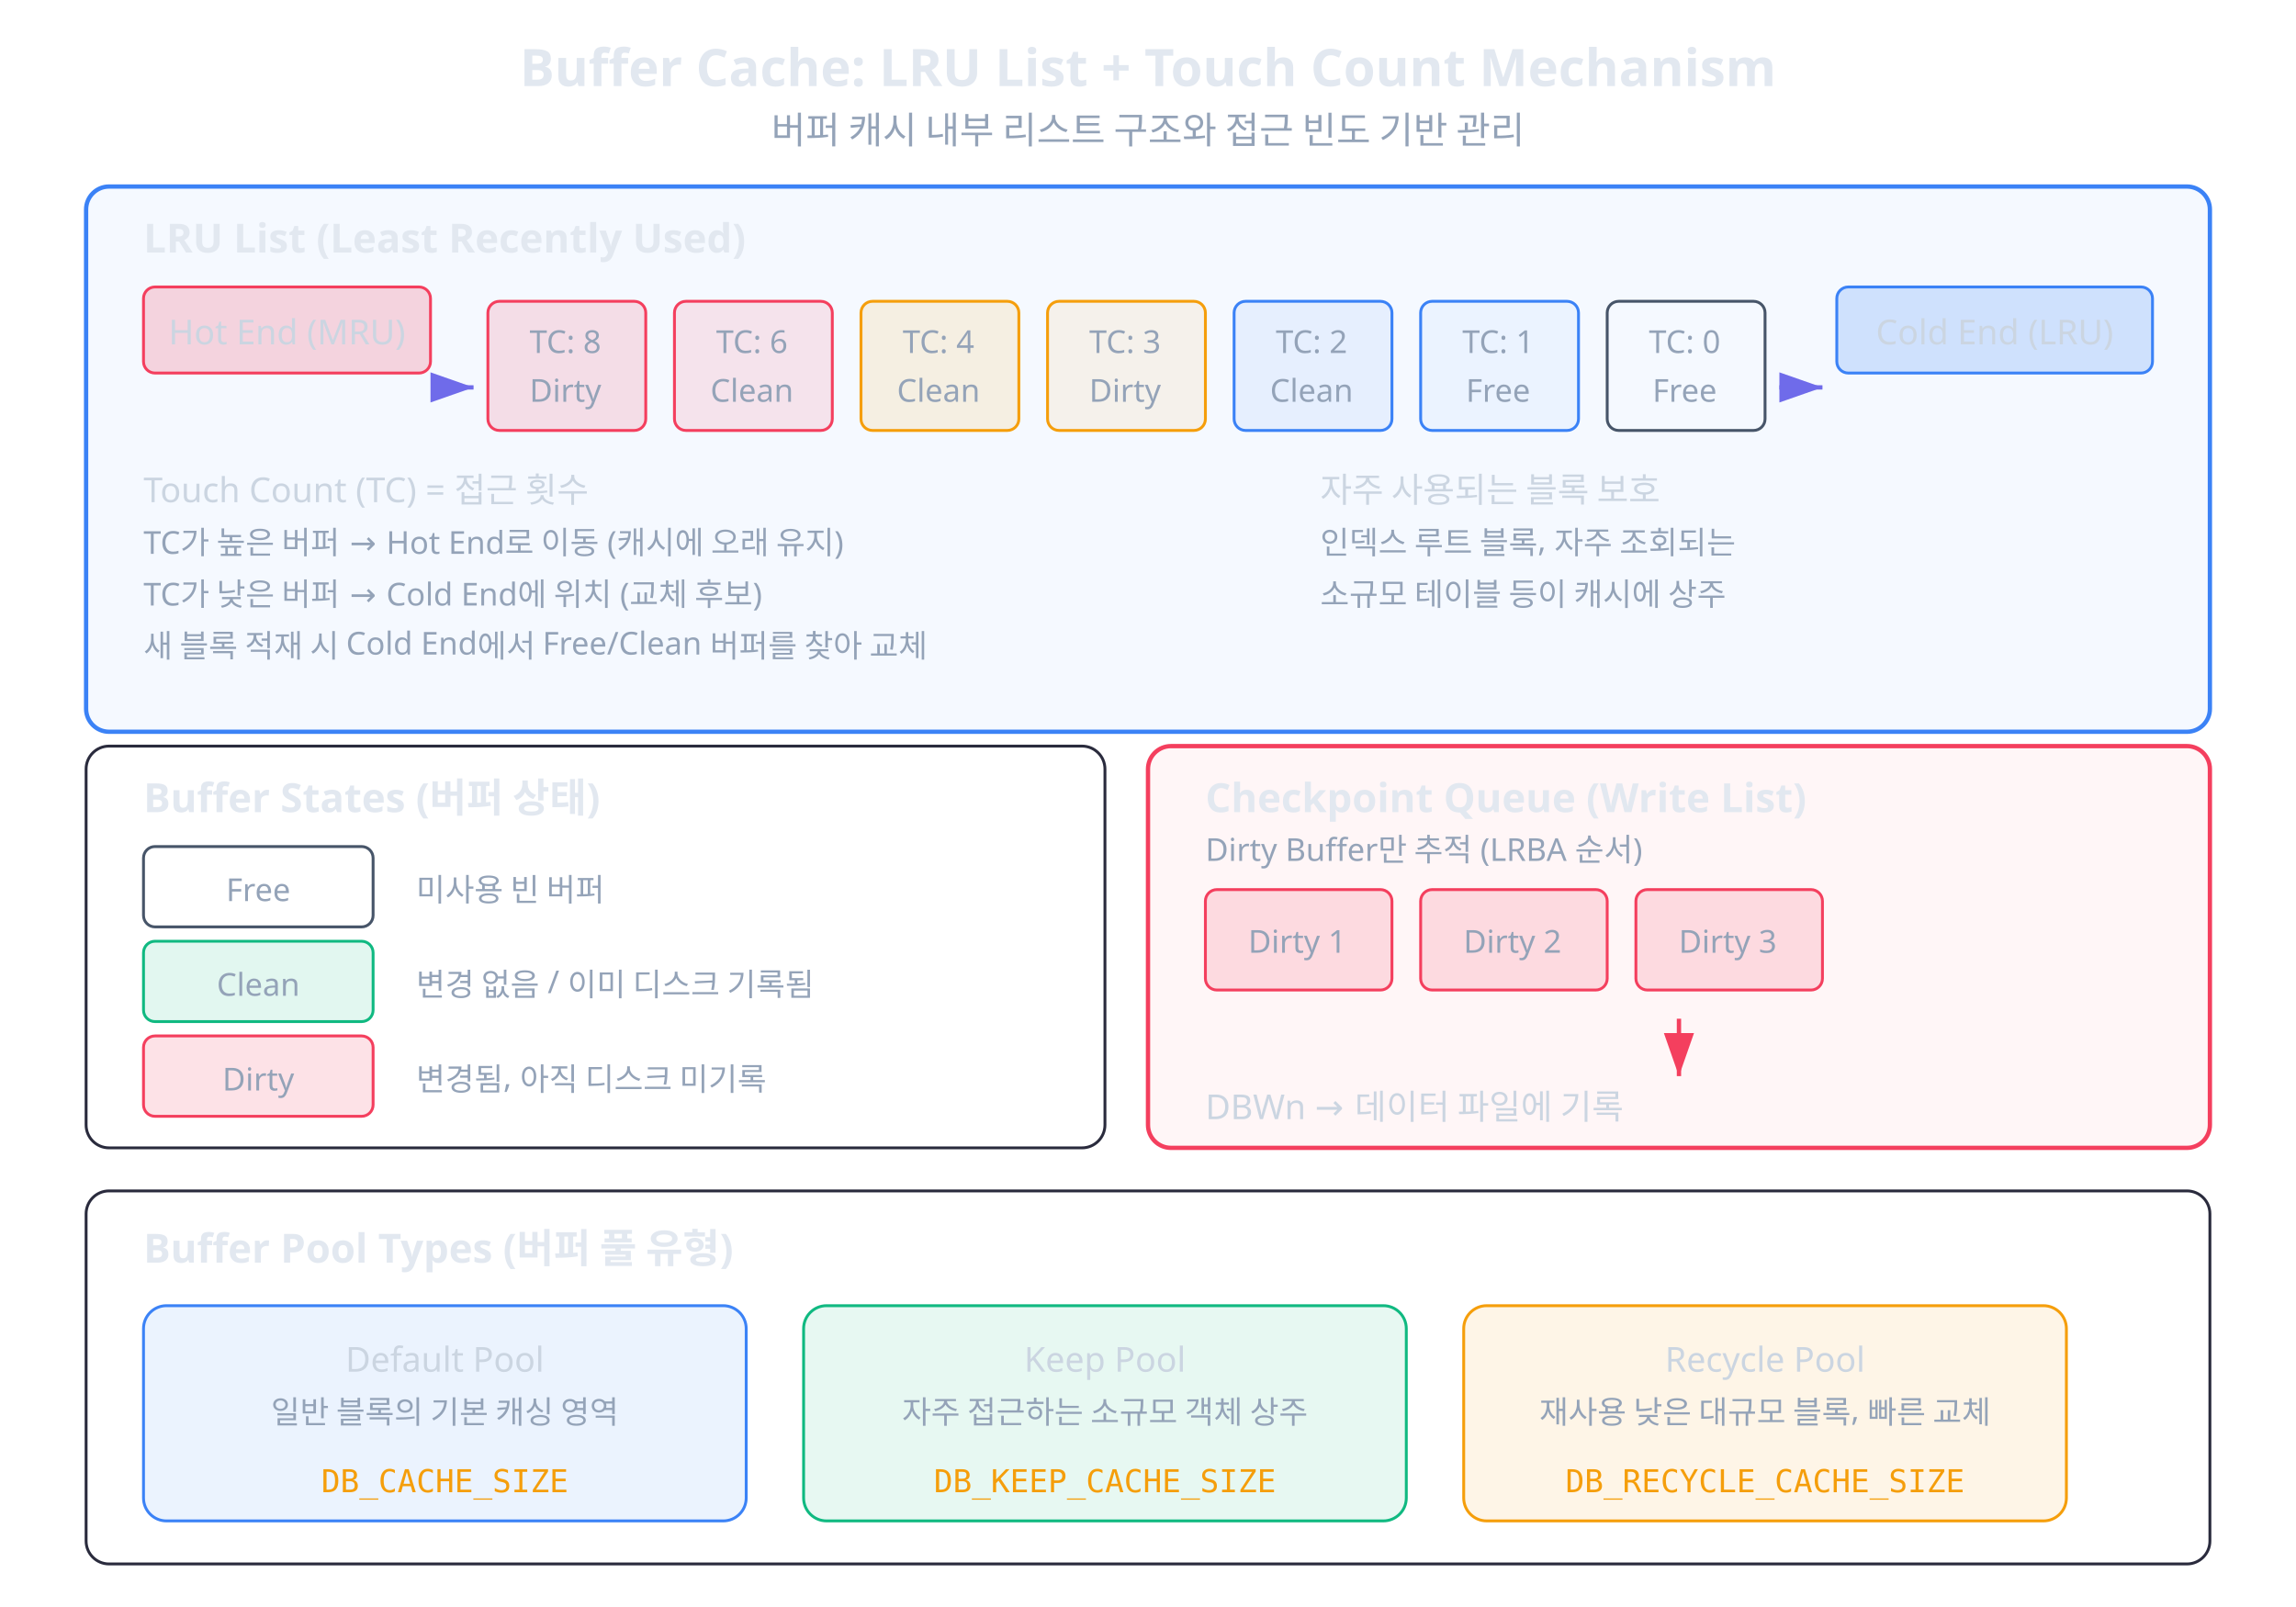
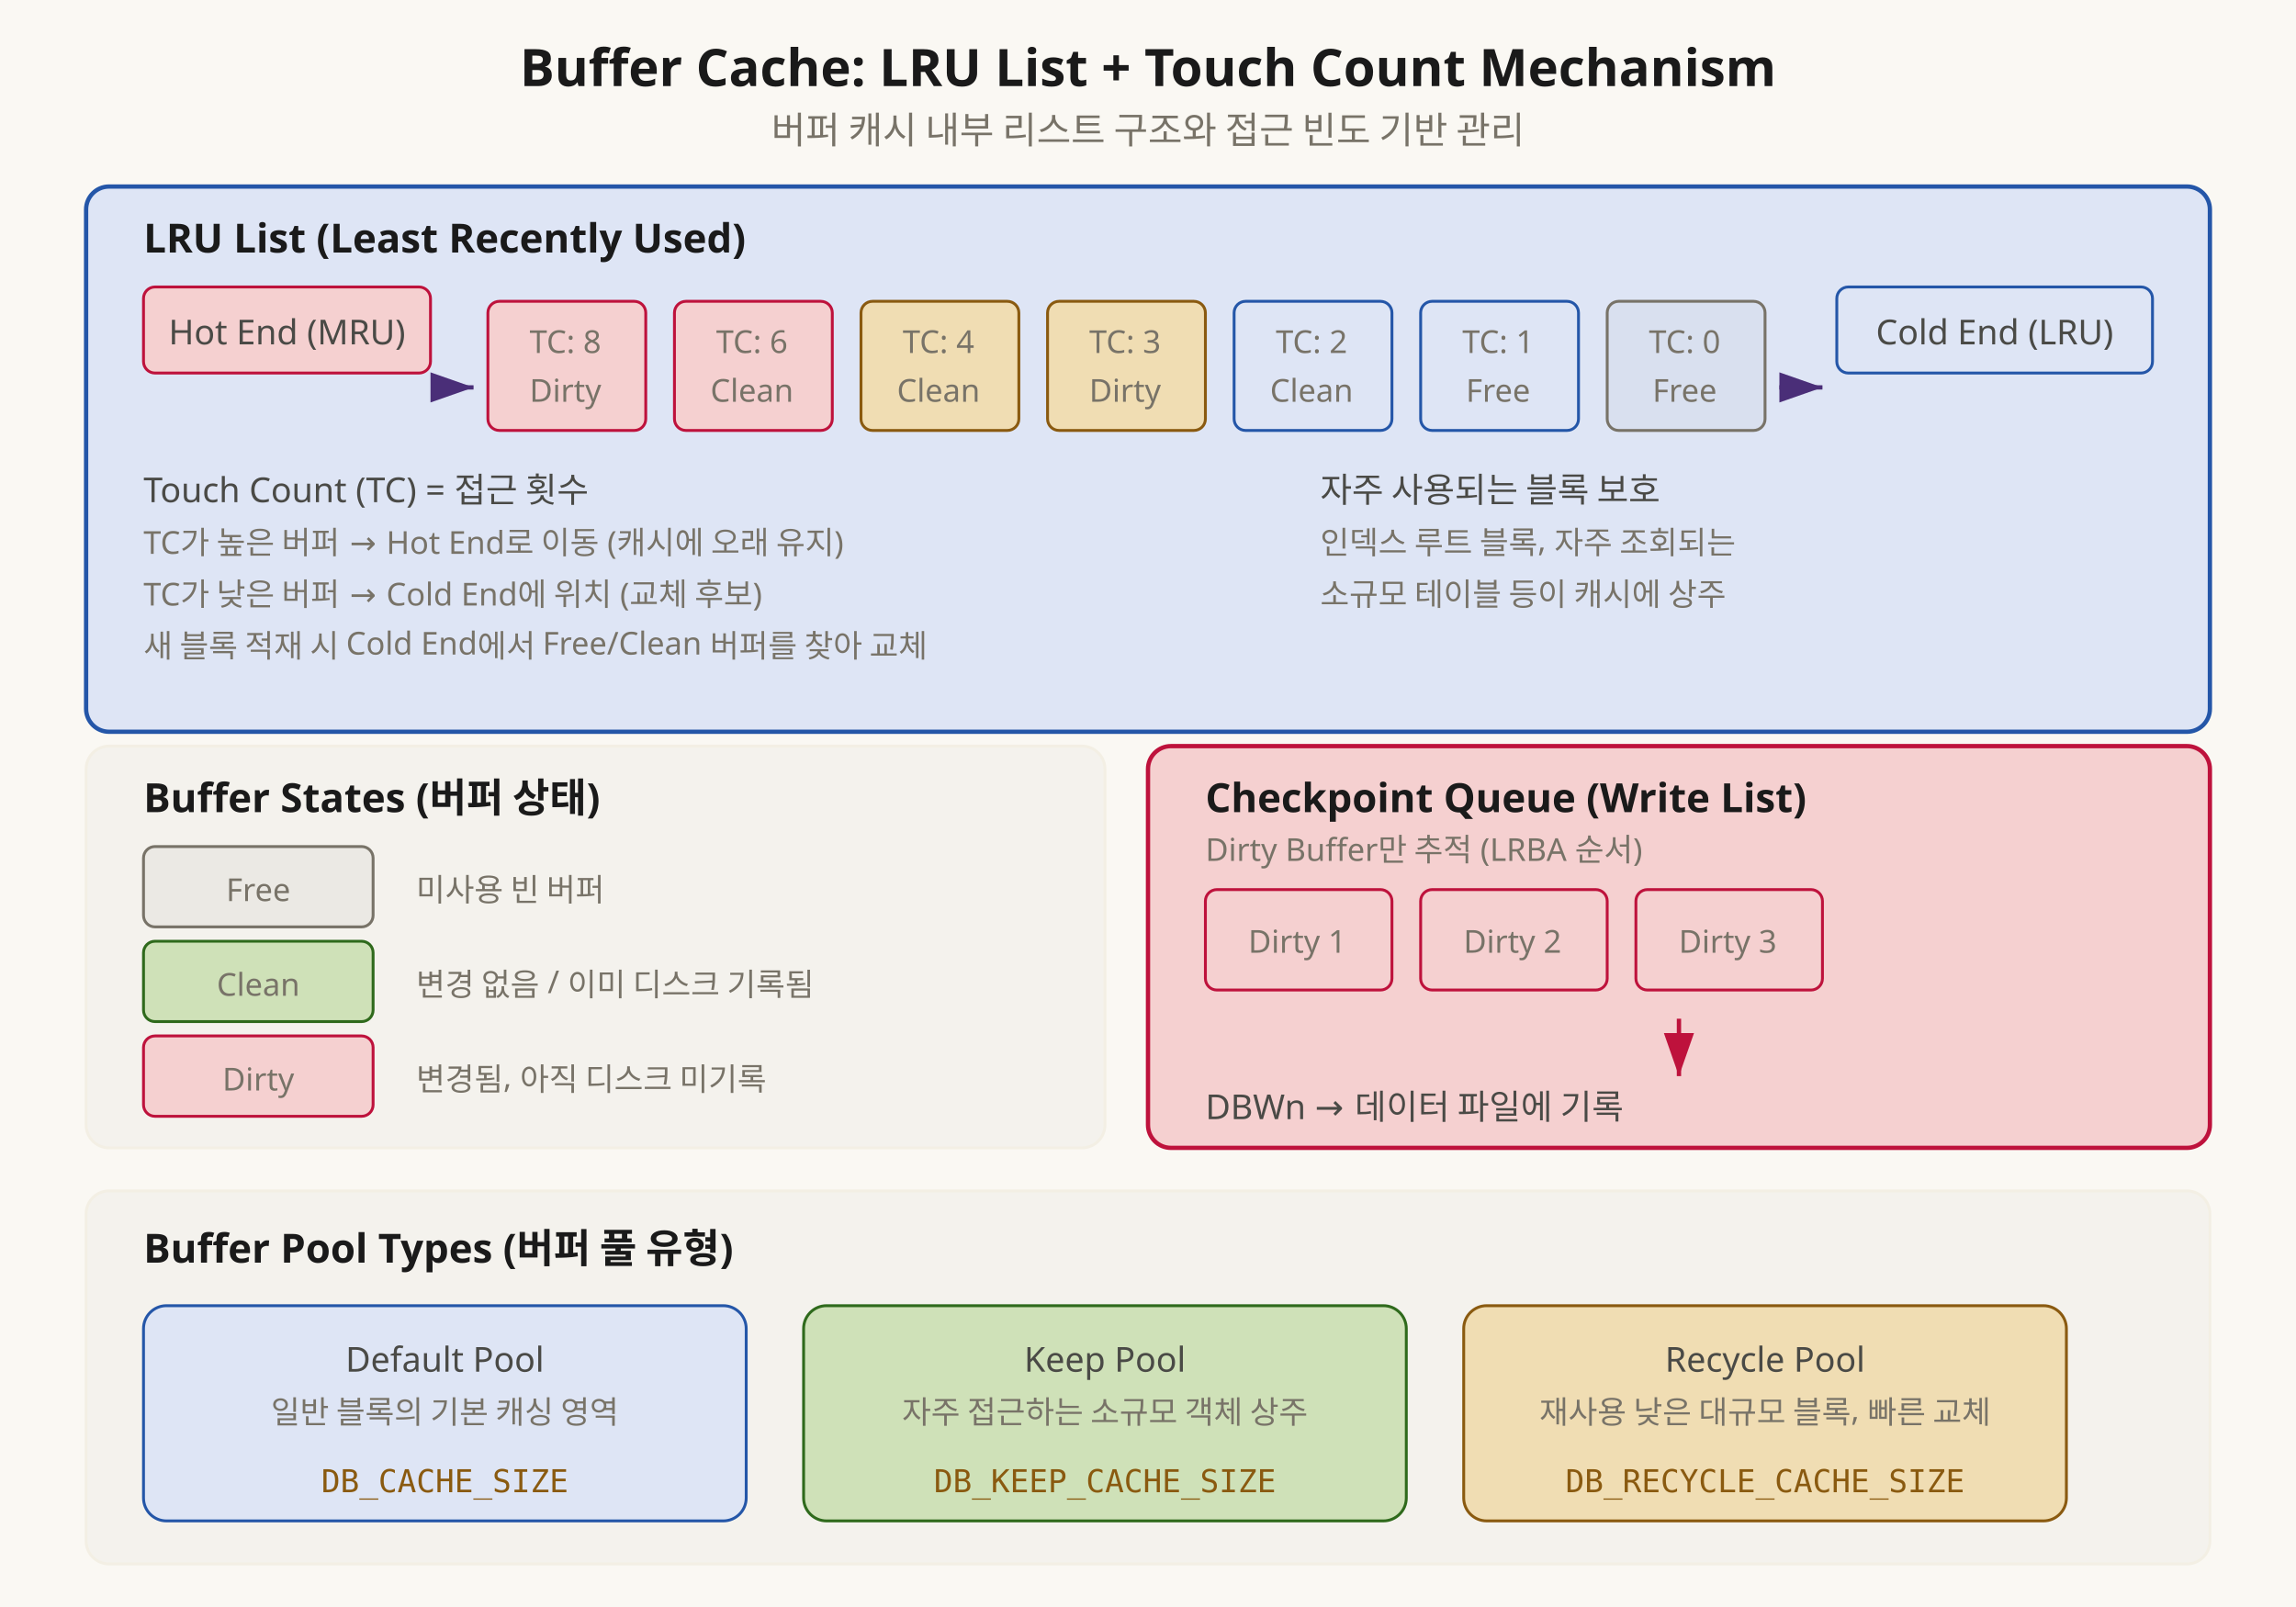
<svg xmlns="http://www.w3.org/2000/svg" viewBox="0 0 800 560">
+   <rect x="0" y="0" width="100%" height="100%" fill="#faf8f3" />
  <style>
-     text { font-family: 'Pretendard', 'Segoe UI', sans-serif; fill: #E2E8F0; }
+     text { font-family: 'Pretendard', 'Segoe UI', sans-serif; fill: #1a1a1a; }
    .title { font-size: 18px; font-weight: 700; }
-     .subtitle { font-size: 13px; fill: #94A3B8; }
+     .subtitle { font-size: 13px; fill: #787368; }
    .label { font-size: 14px; font-weight: 600; }
-     .sublabel { font-size: 12px; fill: #CBD5E1; }
-     .code { font-family: 'Consolas', monospace; font-size: 11px; fill: #F59E0B; }
-     .small { font-size: 11px; fill: #94A3B8; }
+     .sublabel { font-size: 12px; fill: #4a4a46; }
+     .code { font-family: 'Consolas', monospace; font-size: 11px; fill: #8a5a10; }
+     .small { font-size: 11px; fill: #787368; }
    .box { rx: 8; ry: 8; }
  </style>
  <defs>
    <marker id="ah" markerWidth="10" markerHeight="7" refX="10" refY="3.5" orient="auto">
-       <polygon points="0 0, 10 3.5, 0 7" fill="#6F6BEA" />
+       <polygon points="0 0, 10 3.5, 0 7" fill="#4a2e78" />
    </marker>
    <marker id="ah-green" markerWidth="10" markerHeight="7" refX="10" refY="3.5" orient="auto">
-       <polygon points="0 0, 10 3.5, 0 7" fill="#10B981" />
+       <polygon points="0 0, 10 3.5, 0 7" fill="#2f6a1c" />
    </marker>
    <marker id="ah-red" markerWidth="10" markerHeight="7" refX="10" refY="3.5" orient="auto">
-       <polygon points="0 0, 10 3.5, 0 7" fill="#F43F5E" />
+       <polygon points="0 0, 10 3.5, 0 7" fill="#be123c" />
    </marker>
    <marker id="ah-blue" markerWidth="10" markerHeight="7" refX="10" refY="3.5" orient="auto">
-       <polygon points="0 0, 10 3.5, 0 7" fill="#3B82F6" />
+       <polygon points="0 0, 10 3.5, 0 7" fill="#2456a8" />
    </marker>
  </defs>
  <text x="400" y="30" text-anchor="middle" class="title">Buffer Cache: LRU List + Touch Count Mechanism</text>
  <text x="400" y="50" text-anchor="middle" class="subtitle">버퍼 캐시 내부 리스트 구조와 접근 빈도 기반 관리</text>
-   <rect x="30" y="65" width="740" height="190" class="box" fill="rgba(59,130,246,0.05)" stroke="#3B82F6" stroke-width="1.5" />
-   <text x="50" y="88" class="label" fill="#3B82F6">LRU List (Least Recently Used)</text>
-   <rect x="50" y="100" width="100" height="30" rx="4" fill="rgba(244,63,94,0.2)" stroke="#F43F5E" stroke-width="1" />
-   <text x="100" y="120" text-anchor="middle" class="sublabel" fill="#F43F5E">Hot End (MRU)</text>
-   <rect x="170" y="105" width="55" height="45" rx="4" fill="rgba(244,63,94,0.15)" stroke="#F43F5E" stroke-width="1" />
-   <text x="197" y="123" text-anchor="middle" class="small" fill="#F43F5E">TC: 8</text>
+   <rect x="30" y="65" width="740" height="190" class="box" fill="#dee5f5" stroke="#2456a8" stroke-width="1.5" />
+   <text x="50" y="88" class="label" fill="#2456a8">LRU List (Least Recently Used)</text>
+   <rect x="50" y="100" width="100" height="30" rx="4" fill="#f5d0d0" stroke="#be123c" stroke-width="1" />
+   <text x="100" y="120" text-anchor="middle" class="sublabel" fill="#be123c">Hot End (MRU)</text>
+   <rect x="170" y="105" width="55" height="45" rx="4" fill="#f5d0d0" stroke="#be123c" stroke-width="1" />
+   <text x="197" y="123" text-anchor="middle" class="small" fill="#be123c">TC: 8</text>
  <text x="197" y="140" text-anchor="middle" class="small">Dirty</text>
-   <rect x="235" y="105" width="55" height="45" rx="4" fill="rgba(244,63,94,0.12)" stroke="#F43F5E" stroke-width="1" />
-   <text x="262" y="123" text-anchor="middle" class="small" fill="#F43F5E">TC: 6</text>
+   <rect x="235" y="105" width="55" height="45" rx="4" fill="#f5d0d0" stroke="#be123c" stroke-width="1" />
+   <text x="262" y="123" text-anchor="middle" class="small" fill="#be123c">TC: 6</text>
  <text x="262" y="140" text-anchor="middle" class="small">Clean</text>
-   <rect x="300" y="105" width="55" height="45" rx="4" fill="rgba(245,158,11,0.12)" stroke="#F59E0B" stroke-width="1" />
-   <text x="327" y="123" text-anchor="middle" class="small" fill="#F59E0B">TC: 4</text>
+   <rect x="300" y="105" width="55" height="45" rx="4" fill="#f0ddb3" stroke="#8a5a10" stroke-width="1" />
+   <text x="327" y="123" text-anchor="middle" class="small" fill="#8a5a10">TC: 4</text>
  <text x="327" y="140" text-anchor="middle" class="small">Clean</text>
-   <rect x="365" y="105" width="55" height="45" rx="4" fill="rgba(245,158,11,0.08)" stroke="#F59E0B" stroke-width="1" />
-   <text x="392" y="123" text-anchor="middle" class="small" fill="#F59E0B">TC: 3</text>
+   <rect x="365" y="105" width="55" height="45" rx="4" fill="#f0ddb3" stroke="#8a5a10" stroke-width="1" />
+   <text x="392" y="123" text-anchor="middle" class="small" fill="#8a5a10">TC: 3</text>
  <text x="392" y="140" text-anchor="middle" class="small">Dirty</text>
-   <rect x="430" y="105" width="55" height="45" rx="4" fill="rgba(59,130,246,0.08)" stroke="#3B82F6" stroke-width="1" />
-   <text x="457" y="123" text-anchor="middle" class="small" fill="#3B82F6">TC: 2</text>
+   <rect x="430" y="105" width="55" height="45" rx="4" fill="#dee5f5" stroke="#2456a8" stroke-width="1" />
+   <text x="457" y="123" text-anchor="middle" class="small" fill="#2456a8">TC: 2</text>
  <text x="457" y="140" text-anchor="middle" class="small">Clean</text>
-   <rect x="495" y="105" width="55" height="45" rx="4" fill="rgba(59,130,246,0.05)" stroke="#3B82F6" stroke-width="1" />
-   <text x="522" y="123" text-anchor="middle" class="small" fill="#3B82F6">TC: 1</text>
+   <rect x="495" y="105" width="55" height="45" rx="4" fill="#dee5f5" stroke="#2456a8" stroke-width="1" />
+   <text x="522" y="123" text-anchor="middle" class="small" fill="#2456a8">TC: 1</text>
  <text x="522" y="140" text-anchor="middle" class="small">Free</text>
-   <rect x="560" y="105" width="55" height="45" rx="4" fill="rgba(255,255,255,0.03)" stroke="#475569" stroke-width="1" />
+   <rect x="560" y="105" width="55" height="45" rx="4" fill="rgba(42,42,42,0.03)" stroke="#787368" stroke-width="1" />
  <text x="587" y="123" text-anchor="middle" class="small">TC: 0</text>
  <text x="587" y="140" text-anchor="middle" class="small">Free</text>
-   <rect x="640" y="100" width="110" height="30" rx="4" fill="rgba(59,130,246,0.2)" stroke="#3B82F6" stroke-width="1" />
-   <text x="695" y="120" text-anchor="middle" class="sublabel" fill="#3B82F6">Cold End (LRU)</text>
-   <line x1="155" y1="135" x2="165" y2="135" stroke="#6F6BEA" stroke-width="1.5" marker-end="url(#ah)" />
-   <line x1="620" y1="135" x2="635" y2="135" stroke="#6F6BEA" stroke-width="1.5" marker-end="url(#ah)" />
+   <rect x="640" y="100" width="110" height="30" rx="4" fill="#dee5f5" stroke="#2456a8" stroke-width="1" />
+   <text x="695" y="120" text-anchor="middle" class="sublabel" fill="#2456a8">Cold End (LRU)</text>
+   <line x1="155" y1="135" x2="165" y2="135" stroke="#4a2e78" stroke-width="1.5" marker-end="url(#ah)" />
+   <line x1="620" y1="135" x2="635" y2="135" stroke="#4a2e78" stroke-width="1.5" marker-end="url(#ah)" />
  <text x="50" y="175" class="sublabel">Touch Count (TC) = 접근 횟수</text>
  <text x="50" y="193" class="small">TC가 높은 버퍼 → Hot End로 이동 (캐시에 오래 유지)</text>
  <text x="50" y="211" class="small">TC가 낮은 버퍼 → Cold End에 위치 (교체 후보)</text>
  <text x="50" y="229" class="small">새 블록 적재 시 Cold End에서 Free/Clean 버퍼를 찾아 교체</text>
-   <text x="460" y="175" class="sublabel" fill="#10B981">자주 사용되는 블록 보호</text>
+   <text x="460" y="175" class="sublabel" fill="#2f6a1c">자주 사용되는 블록 보호</text>
  <text x="460" y="193" class="small">인덱스 루트 블록, 자주 조회되는</text>
  <text x="460" y="211" class="small">소규모 테이블 등이 캐시에 상주</text>
-   <rect x="30" y="260" width="355" height="140" class="box" fill="rgba(255,255,255,0.03)" stroke="#2A2B3D" stroke-width="1" />
+   <rect x="30" y="260" width="355" height="140" class="box" fill="rgba(42,42,42,0.03)" stroke="#f3efe4" stroke-width="1" />
  <text x="50" y="283" class="label">Buffer States (버퍼 상태)</text>
-   <rect x="50" y="295" width="80" height="28" rx="4" fill="rgba(255,255,255,0.05)" stroke="#475569" stroke-width="1" />
+   <rect x="50" y="295" width="80" height="28" rx="4" fill="rgba(42,42,42,0.05)" stroke="#787368" stroke-width="1" />
  <text x="90" y="314" text-anchor="middle" class="small">Free</text>
  <text x="145" y="314" class="small">미사용 빈 버퍼</text>
-   <rect x="50" y="328" width="80" height="28" rx="4" fill="rgba(16,185,129,0.12)" stroke="#10B981" stroke-width="1" />
-   <text x="90" y="347" text-anchor="middle" class="small" fill="#10B981">Clean</text>
+   <rect x="50" y="328" width="80" height="28" rx="4" fill="#cfe1b8" stroke="#2f6a1c" stroke-width="1" />
+   <text x="90" y="347" text-anchor="middle" class="small" fill="#2f6a1c">Clean</text>
  <text x="145" y="347" class="small">변경 없음 / 이미 디스크 기록됨</text>
-   <rect x="50" y="361" width="80" height="28" rx="4" fill="rgba(244,63,94,0.15)" stroke="#F43F5E" stroke-width="1" />
-   <text x="90" y="380" text-anchor="middle" class="small" fill="#F43F5E">Dirty</text>
+   <rect x="50" y="361" width="80" height="28" rx="4" fill="#f5d0d0" stroke="#be123c" stroke-width="1" />
+   <text x="90" y="380" text-anchor="middle" class="small" fill="#be123c">Dirty</text>
  <text x="145" y="380" class="small">변경됨, 아직 디스크 미기록</text>
-   <rect x="400" y="260" width="370" height="140" class="box" fill="rgba(244,63,94,0.05)" stroke="#F43F5E" stroke-width="1.5" />
-   <text x="420" y="283" class="label" fill="#F43F5E">Checkpoint Queue (Write List)</text>
+   <rect x="400" y="260" width="370" height="140" class="box" fill="#f5d0d0" stroke="#be123c" stroke-width="1.5" />
+   <text x="420" y="283" class="label" fill="#be123c">Checkpoint Queue (Write List)</text>
  <text x="420" y="300" class="small">Dirty Buffer만 추적 (LRBA 순서)</text>
-   <rect x="420" y="310" width="65" height="35" rx="4" fill="rgba(244,63,94,0.15)" stroke="#F43F5E" stroke-width="1" />
-   <text x="452" y="332" text-anchor="middle" class="small" fill="#F43F5E">Dirty 1</text>
-   <rect x="495" y="310" width="65" height="35" rx="4" fill="rgba(244,63,94,0.15)" stroke="#F43F5E" stroke-width="1" />
-   <text x="527" y="332" text-anchor="middle" class="small" fill="#F43F5E">Dirty 2</text>
-   <rect x="570" y="310" width="65" height="35" rx="4" fill="rgba(244,63,94,0.15)" stroke="#F43F5E" stroke-width="1" />
-   <text x="602" y="332" text-anchor="middle" class="small" fill="#F43F5E">Dirty 3</text>
-   <line x1="585" y1="355" x2="585" y2="375" stroke="#F43F5E" stroke-width="1.5" marker-end="url(#ah-red)" />
+   <rect x="420" y="310" width="65" height="35" rx="4" fill="#f5d0d0" stroke="#be123c" stroke-width="1" />
+   <text x="452" y="332" text-anchor="middle" class="small" fill="#be123c">Dirty 1</text>
+   <rect x="495" y="310" width="65" height="35" rx="4" fill="#f5d0d0" stroke="#be123c" stroke-width="1" />
+   <text x="527" y="332" text-anchor="middle" class="small" fill="#be123c">Dirty 2</text>
+   <rect x="570" y="310" width="65" height="35" rx="4" fill="#f5d0d0" stroke="#be123c" stroke-width="1" />
+   <text x="602" y="332" text-anchor="middle" class="small" fill="#be123c">Dirty 3</text>
+   <line x1="585" y1="355" x2="585" y2="375" stroke="#be123c" stroke-width="1.5" marker-end="url(#ah-red)" />
  <text x="420" y="390" class="sublabel">DBWn → 데이터 파일에 기록</text>
-   <rect x="30" y="415" width="740" height="130" class="box" fill="rgba(255,255,255,0.03)" stroke="#2A2B3D" stroke-width="1" />
+   <rect x="30" y="415" width="740" height="130" class="box" fill="rgba(42,42,42,0.03)" stroke="#f3efe4" stroke-width="1" />
  <text x="50" y="440" class="label">Buffer Pool Types (버퍼 풀 유형)</text>
-   <rect x="50" y="455" width="210" height="75" class="box" fill="rgba(59,130,246,0.1)" stroke="#3B82F6" stroke-width="1" />
-   <text x="155" y="478" text-anchor="middle" class="sublabel" fill="#3B82F6">Default Pool</text>
+   <rect x="50" y="455" width="210" height="75" class="box" fill="#dee5f5" stroke="#2456a8" stroke-width="1" />
+   <text x="155" y="478" text-anchor="middle" class="sublabel" fill="#2456a8">Default Pool</text>
  <text x="155" y="496" text-anchor="middle" class="small">일반 블록의 기본 캐싱 영역</text>
  <text x="155" y="520" text-anchor="middle" class="code">DB_CACHE_SIZE</text>
-   <rect x="280" y="455" width="210" height="75" class="box" fill="rgba(16,185,129,0.1)" stroke="#10B981" stroke-width="1" />
-   <text x="385" y="478" text-anchor="middle" class="sublabel" fill="#10B981">Keep Pool</text>
+   <rect x="280" y="455" width="210" height="75" class="box" fill="#cfe1b8" stroke="#2f6a1c" stroke-width="1" />
+   <text x="385" y="478" text-anchor="middle" class="sublabel" fill="#2f6a1c">Keep Pool</text>
  <text x="385" y="496" text-anchor="middle" class="small">자주 접근하는 소규모 객체 상주</text>
  <text x="385" y="520" text-anchor="middle" class="code">DB_KEEP_CACHE_SIZE</text>
-   <rect x="510" y="455" width="210" height="75" class="box" fill="rgba(245,158,11,0.1)" stroke="#F59E0B" stroke-width="1" />
-   <text x="615" y="478" text-anchor="middle" class="sublabel" fill="#F59E0B">Recycle Pool</text>
+   <rect x="510" y="455" width="210" height="75" class="box" fill="#f0ddb3" stroke="#8a5a10" stroke-width="1" />
+   <text x="615" y="478" text-anchor="middle" class="sublabel" fill="#8a5a10">Recycle Pool</text>
  <text x="615" y="496" text-anchor="middle" class="small">재사용 낮은 대규모 블록, 빠른 교체</text>
  <text x="615" y="520" text-anchor="middle" class="code">DB_RECYCLE_CACHE_SIZE</text>
</svg>
